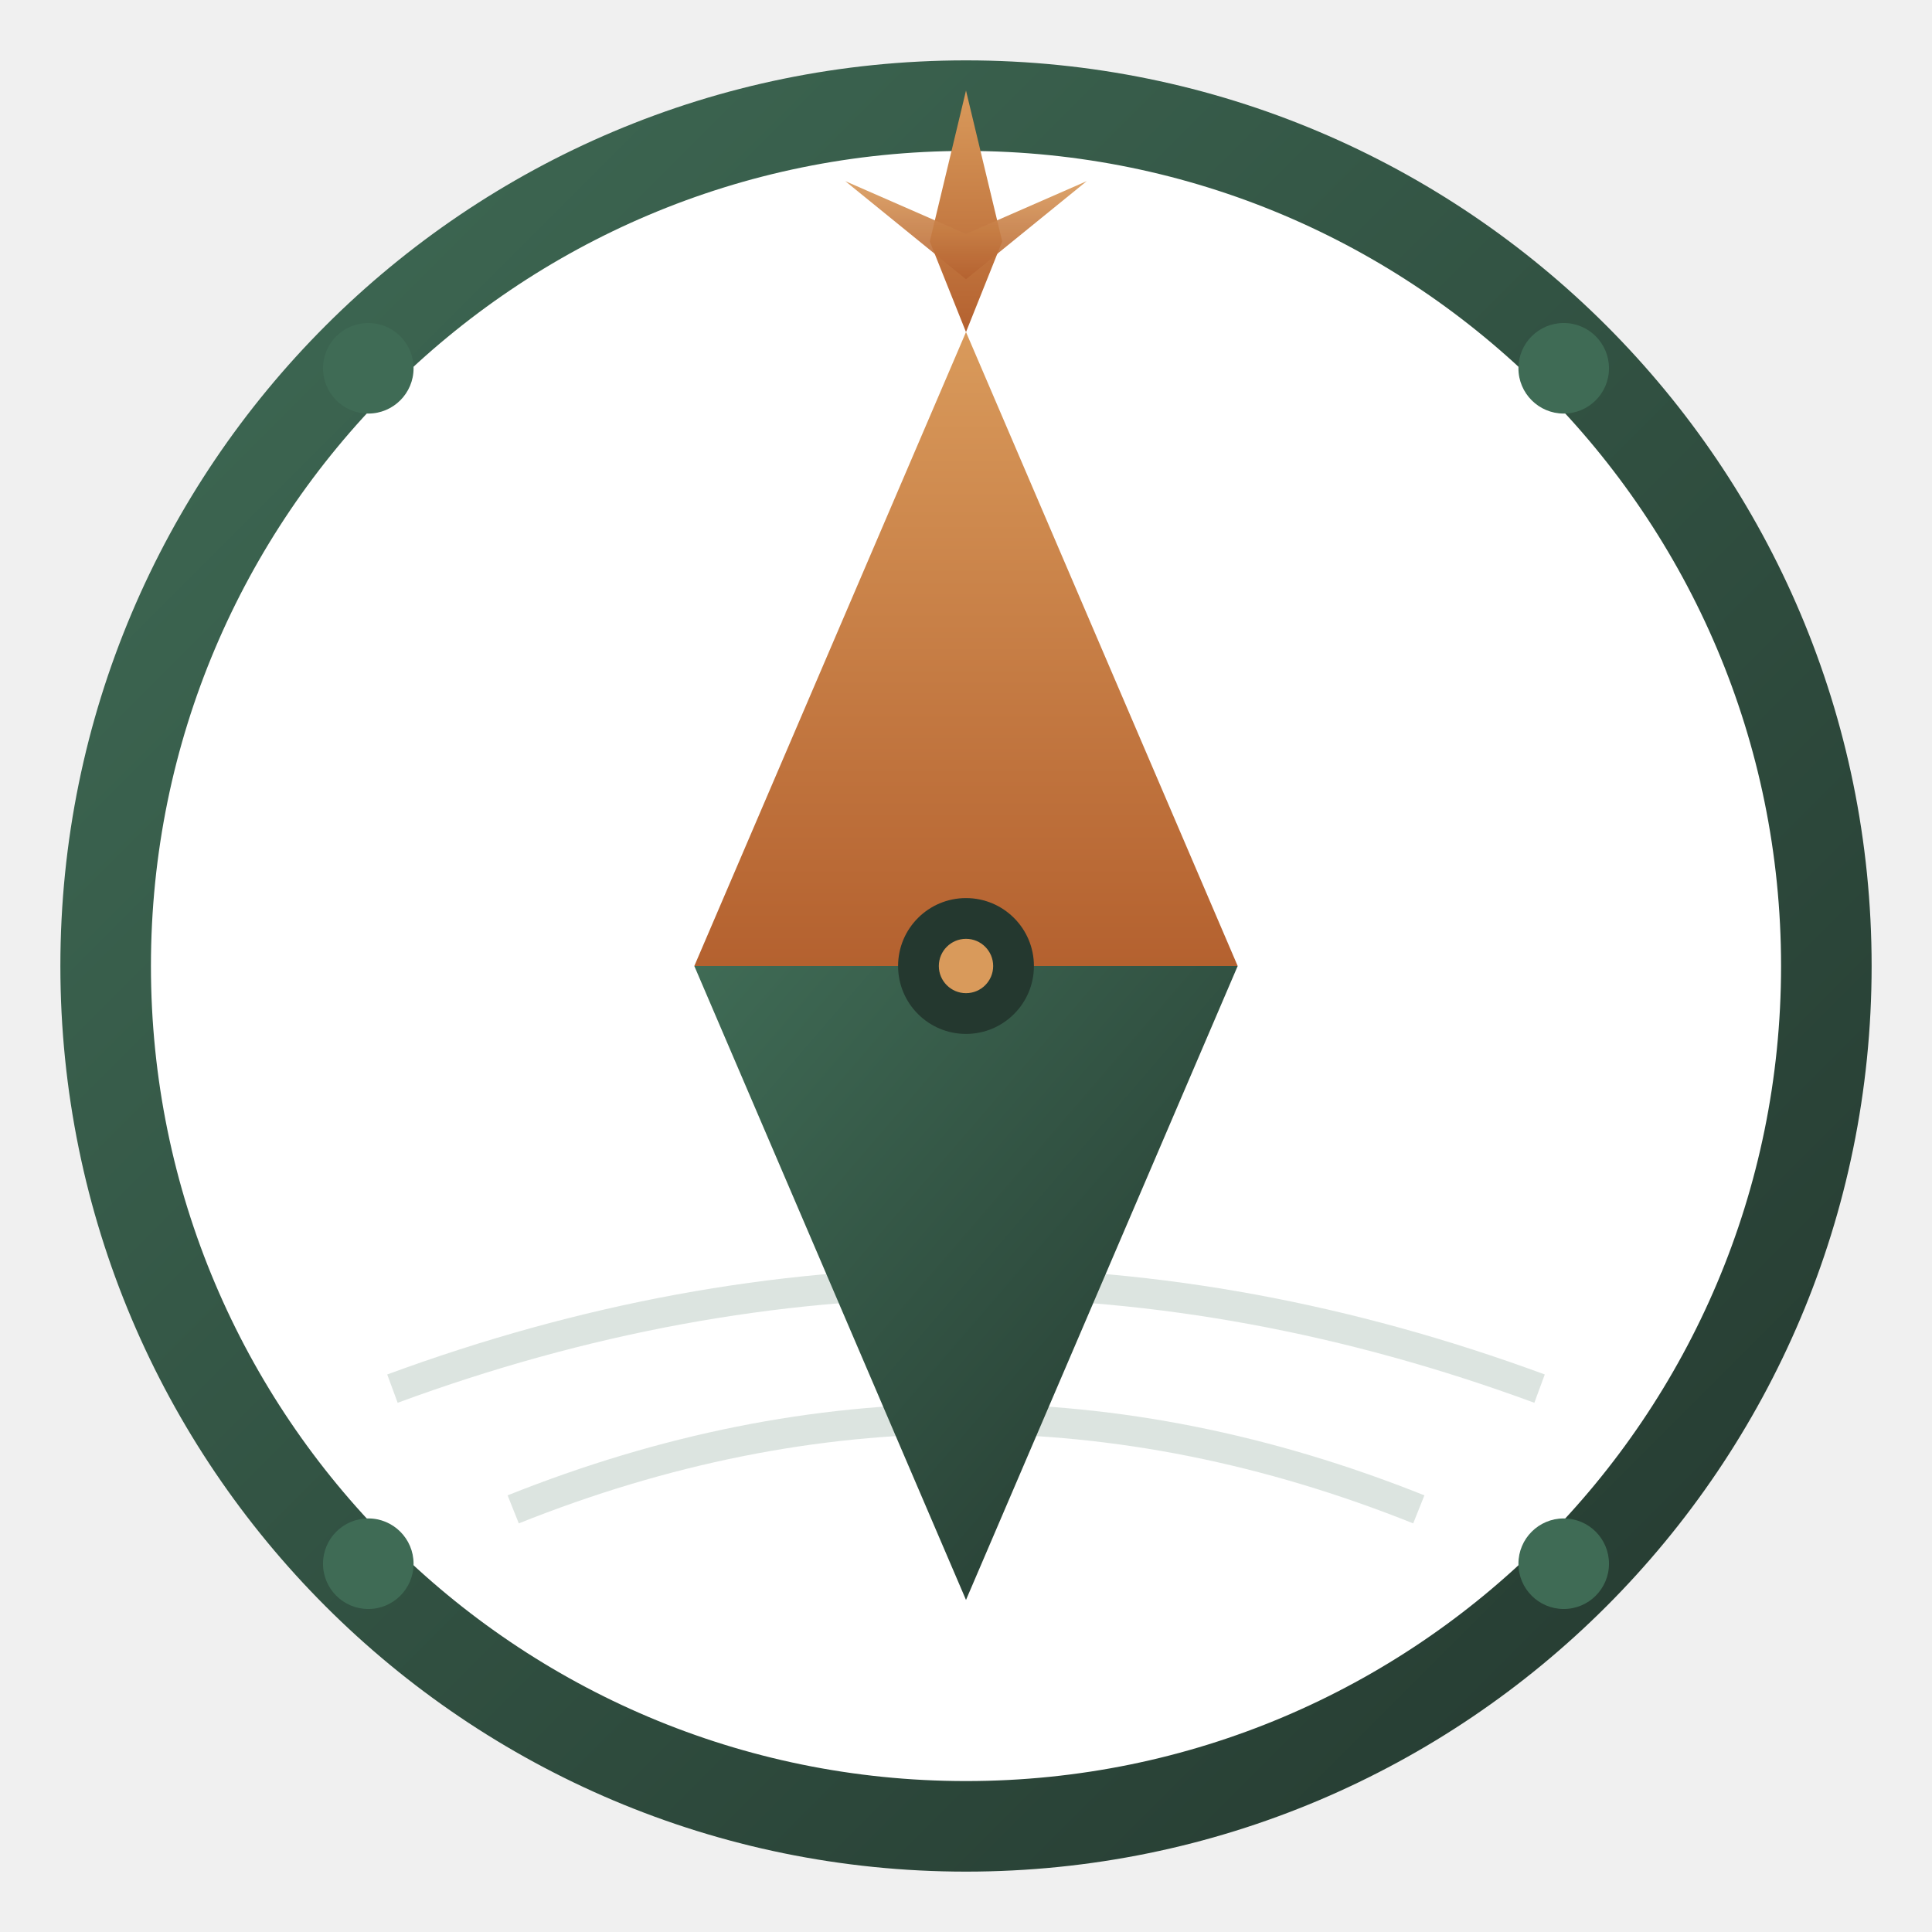
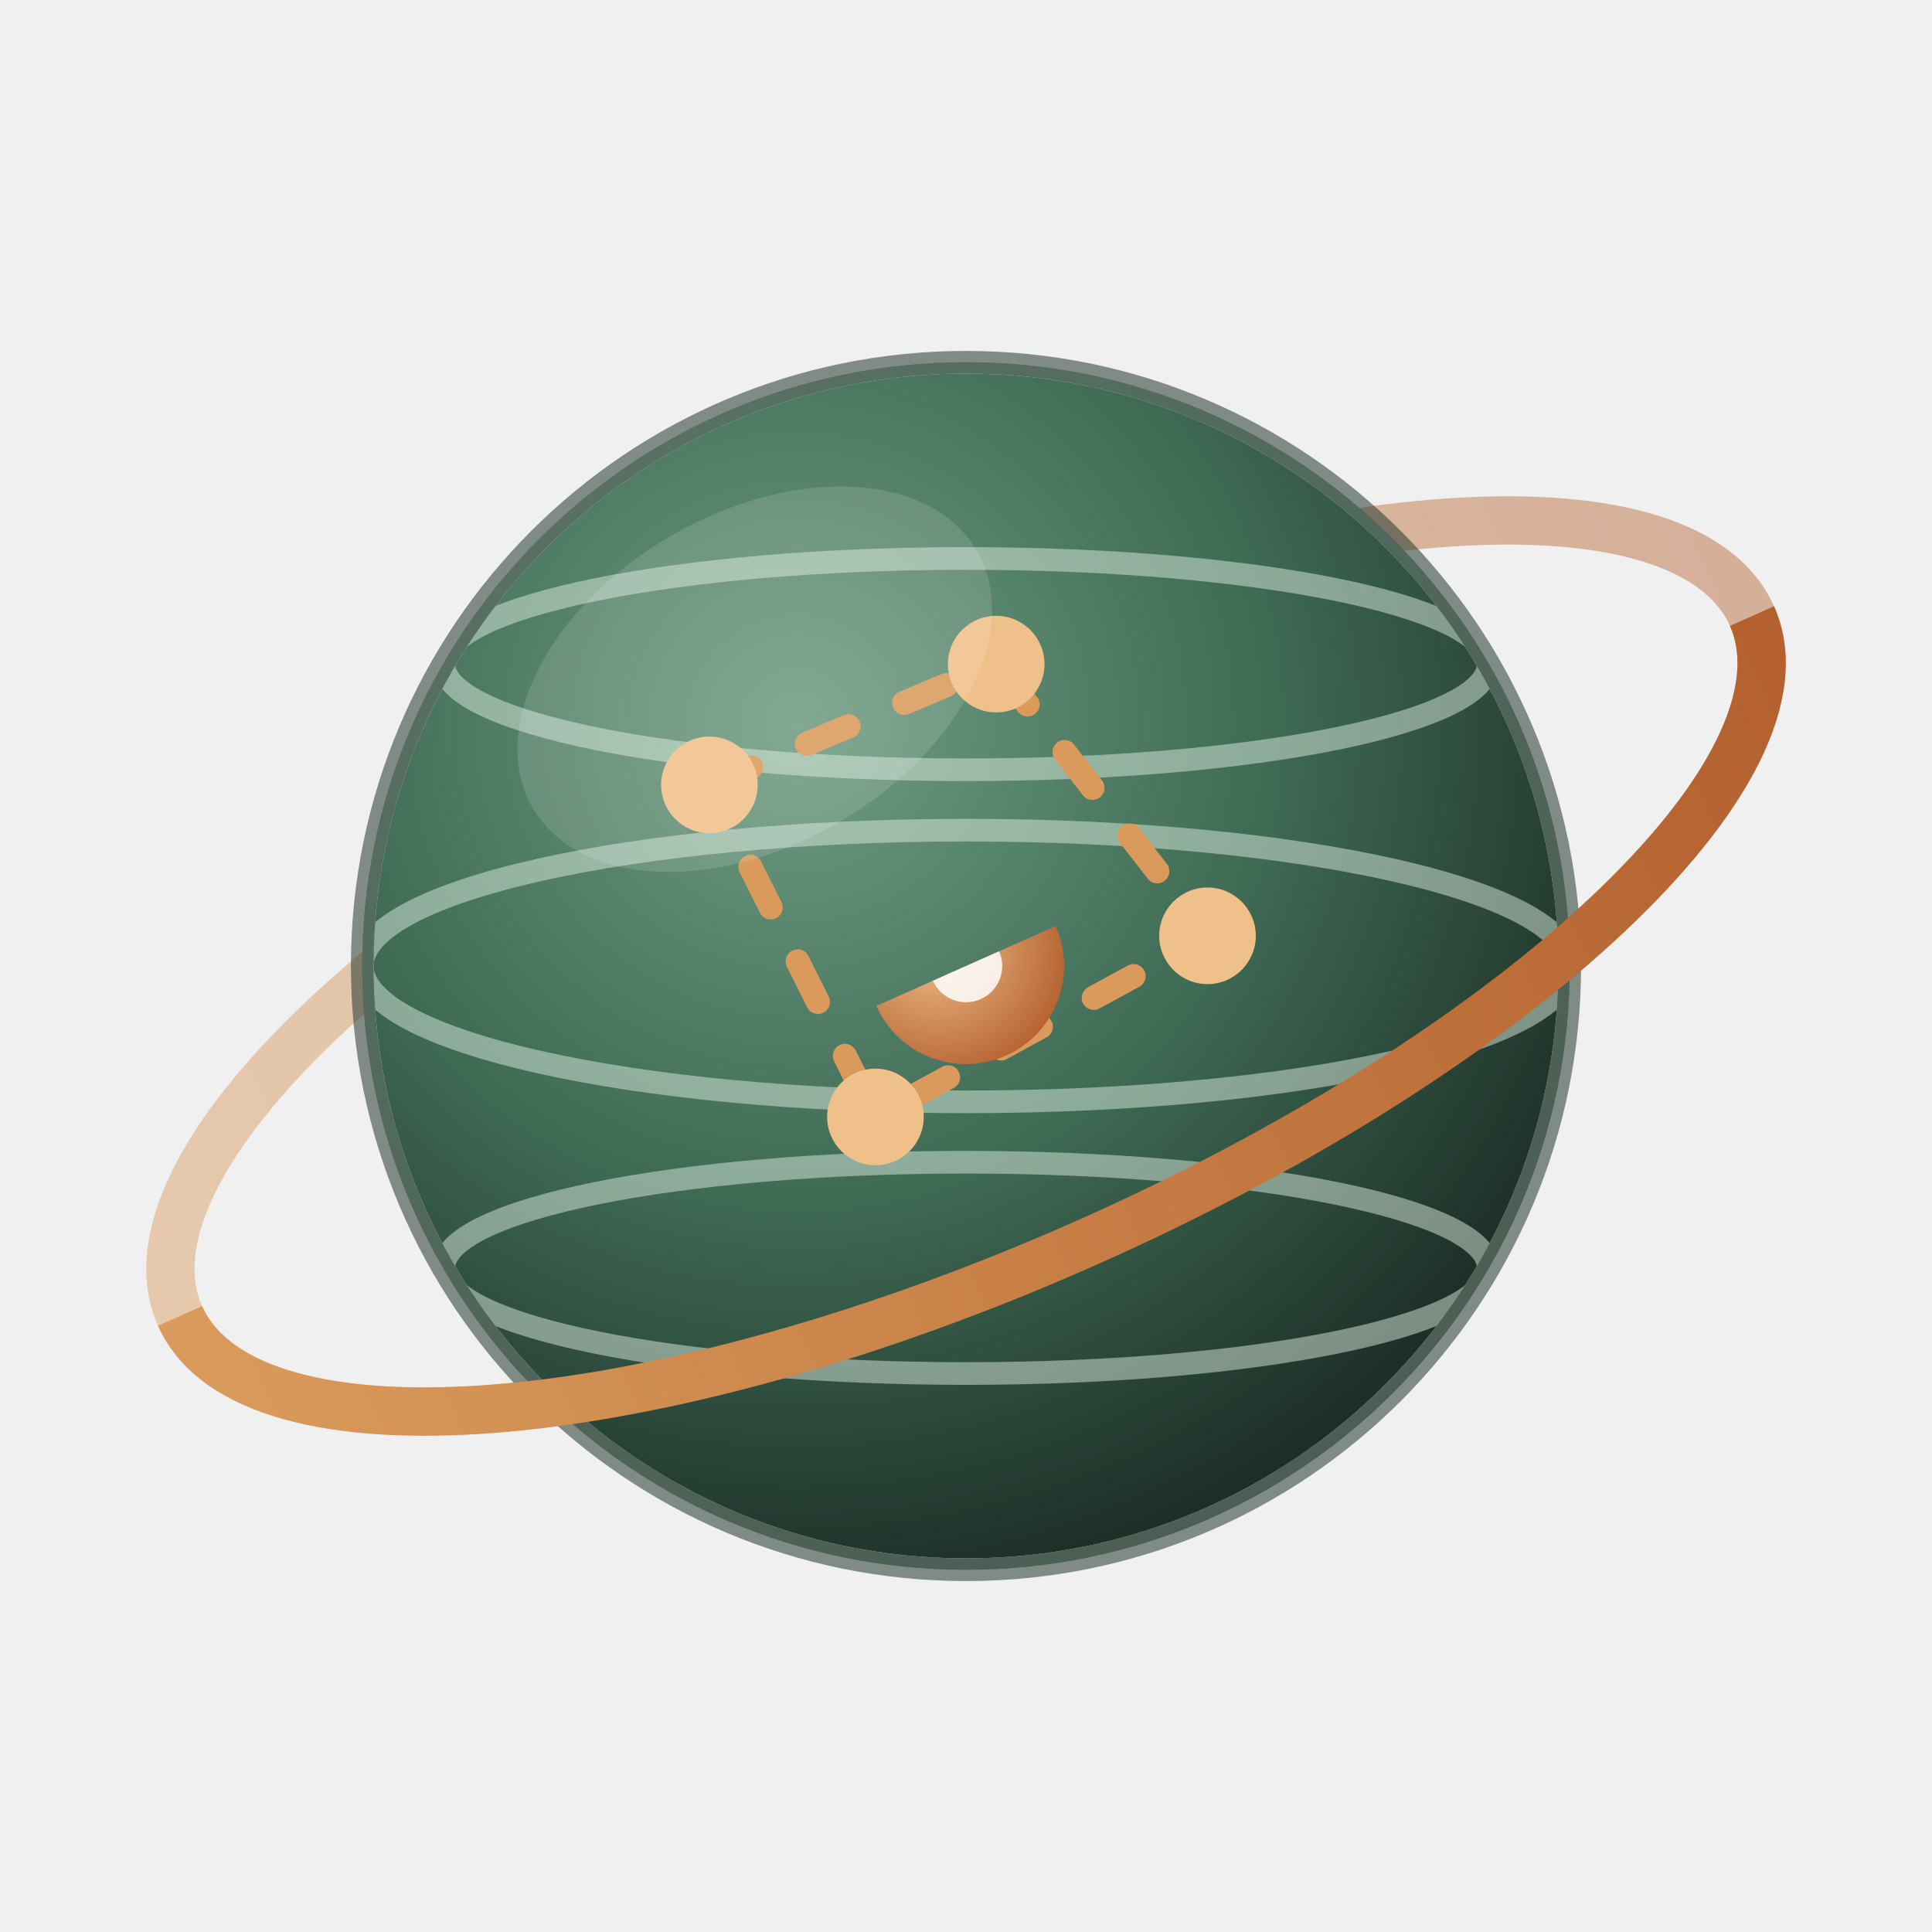
<svg xmlns="http://www.w3.org/2000/svg" viewBox="0 0 128 128" width="128" height="128" role="img" aria-label="Amano Geospatial">
  <defs>
-     <linearGradient id="cb" x1="0" y1="0" x2="1" y2="1">
-       <stop offset="0" stop-color="#3f6b55" />
-       <stop offset="1" stop-color="#24382f" />
-     </linearGradient>
-     <linearGradient id="am" x1="0" y1="0" x2="0" y2="1">
+     <radialGradient id="sphere" cx="36%" cy="30%" r="78%">
+       <stop offset="0" stop-color="#6f9c82" />
+       <stop offset=".5" stop-color="#3f6b55" />
+       <stop offset="1" stop-color="#17251f" />
+     </radialGradient>
+     <radialGradient id="sat" cx="40%" cy="35%" r="70%">
+       <stop offset="0" stop-color="#f0c08a" />
+       <stop offset="1" stop-color="#b4612f" />
+     </radialGradient>
+     <linearGradient id="ring" x1="0" y1="0" x2="1" y2="0">
      <stop offset="0" stop-color="#d99a5b" />
      <stop offset="1" stop-color="#b4612f" />
    </linearGradient>
+     <clipPath id="globe">
+       <circle cx="64" cy="64" r="40" />
+     </clipPath>
+     <clipPath id="front">
+       <rect x="-10" y="64" width="148" height="80" />
+     </clipPath>
  </defs>
-   <circle cx="64" cy="64" r="57" fill="#ffffff" />
-   <circle cx="64" cy="64" r="57" fill="none" stroke="url(#cb)" stroke-width="6" />
-   <circle cx="103.6" cy="103.6" r="3" fill="#3f6b55" />
-   <circle cx="24.4" cy="103.6" r="3" fill="#3f6b55" />
-   <circle cx="103.6" cy="24.4" r="3" fill="#3f6b55" />
-   <circle cx="24.4" cy="24.4" r="3" fill="#3f6b55" />
-   <path d="M26 92 Q64 78 102 92" fill="none" stroke="#3f6b55" stroke-width="2" opacity="0.18" />
-   <path d="M34 100 Q64 88 94 100" fill="none" stroke="#3f6b55" stroke-width="2" opacity="0.18" />
-   <polygon points="64,22 46,64 82,64" fill="url(#am)" />
-   <polygon points="46,64 82,64 64,106" fill="url(#cb)" />
-   <circle cx="64" cy="64" r="4.5" fill="#24382f" />
-   <circle cx="64" cy="64" r="1.8" fill="#d99a5b" />
-   <path d="M64 6 L66.4 16 L64 22 L61.6 16 Z" fill="url(#am)" />
-   <path d="M56 12 L64 15.5 L72 12 L64 18.5 Z" fill="url(#am)" opacity="0.9" />
+   <style>
+     .mer{fill:none;transform-box:fill-box;transform-origin:center;animation:spin 7s linear infinite}
+     .m2{animation-delay:-2.33s}.m3{animation-delay:-4.66s}
+     .orb{offset-path:path('M57 0 A57 20 0 1 1 -57 0 A57 20 0 1 1 57 0');offset-rotate:0deg;animation:orbit 5.5s linear infinite}
+     .node{animation:pulse 2.8s ease-in-out infinite}.n2{animation-delay:-.9s}.n3{animation-delay:-1.8s}
+     .link{stroke-dasharray:3 4;animation:flow 1.6s linear infinite}
+     @keyframes spin{from{transform:scaleX(1)}to{transform:scaleX(-1)}}
+     @keyframes orbit{from{offset-distance:0%}to{offset-distance:100%}}
+     @keyframes pulse{0%,100%{opacity:.55}50%{opacity:1}}
+     @keyframes flow{to{stroke-dashoffset:-14}}
+     @media (prefers-reduced-motion:reduce){.mer,.orb,.node,.link{animation:none}.m2{transform:scaleX(.5)}.m3{transform:scaleX(.15)}.orb{offset-distance:11%}}
+   </style>
+   <g transform="rotate(-24 64 64)">
+     <g transform="translate(64 64)">
+       <ellipse rx="57" ry="20" fill="none" stroke="url(#ring)" stroke-width="3.2" opacity=".45" />
+       <g class="orb">
+         <circle r="6.5" fill="url(#sat)" />
+         <circle r="2.4" fill="#fff" opacity=".85" />
+       </g>
+     </g>
+   </g>
+   <circle cx="64" cy="64" r="40" fill="url(#sphere)" />
+   <g clip-path="url(#globe)" fill="none" stroke="#dcebdf" stroke-width="1.5" vector-effect="non-scaling-stroke" opacity=".5">
+     <ellipse cx="64" cy="64" rx="40" ry="9" />
+     <ellipse cx="64" cy="44" rx="34.6" ry="7" />
+     <ellipse cx="64" cy="84" rx="34.6" ry="7" />
+     <g vector-effect="non-scaling-stroke">
+       <ellipse class="mer m1" cx="64" cy="64" rx="40" ry="40" />
+       <ellipse class="mer m2" cx="64" cy="64" rx="40" ry="40" />
+       <ellipse class="mer m3" cx="64" cy="64" rx="40" ry="40" />
+     </g>
+   </g>
+   <g stroke="#d99a5b" stroke-width="1.6" fill="none" stroke-linecap="round">
+     <path class="link" d="M47 52 L66 44 L80 62 L58 74 Z" />
+   </g>
+   <g fill="#f0c08a">
+     <circle class="node" cx="47" cy="52" r="3.2" />
+     <circle class="node n2" cx="66" cy="44" r="3.2" />
+     <circle class="node n3" cx="80" cy="62" r="3.2" />
+     <circle class="node n2" cx="58" cy="74" r="3.2" />
+   </g>
+   <ellipse cx="50" cy="45" rx="17" ry="11" fill="#fff" opacity=".13" transform="rotate(-30 50 45)" />
+   <circle cx="64" cy="64" r="40" fill="none" stroke="#24382f" stroke-width="1.5" opacity=".55" />
+   <g transform="rotate(-24 64 64)" clip-path="url(#front)">
+     <g transform="translate(64 64)">
+       <ellipse rx="57" ry="20" fill="none" stroke="url(#ring)" stroke-width="3.2" opacity="1" />
+       <g class="orb">
+         <circle r="6.5" fill="url(#sat)" />
+         <circle r="2.4" fill="#fff" opacity=".85" />
+       </g>
+     </g>
+   </g>
</svg>
